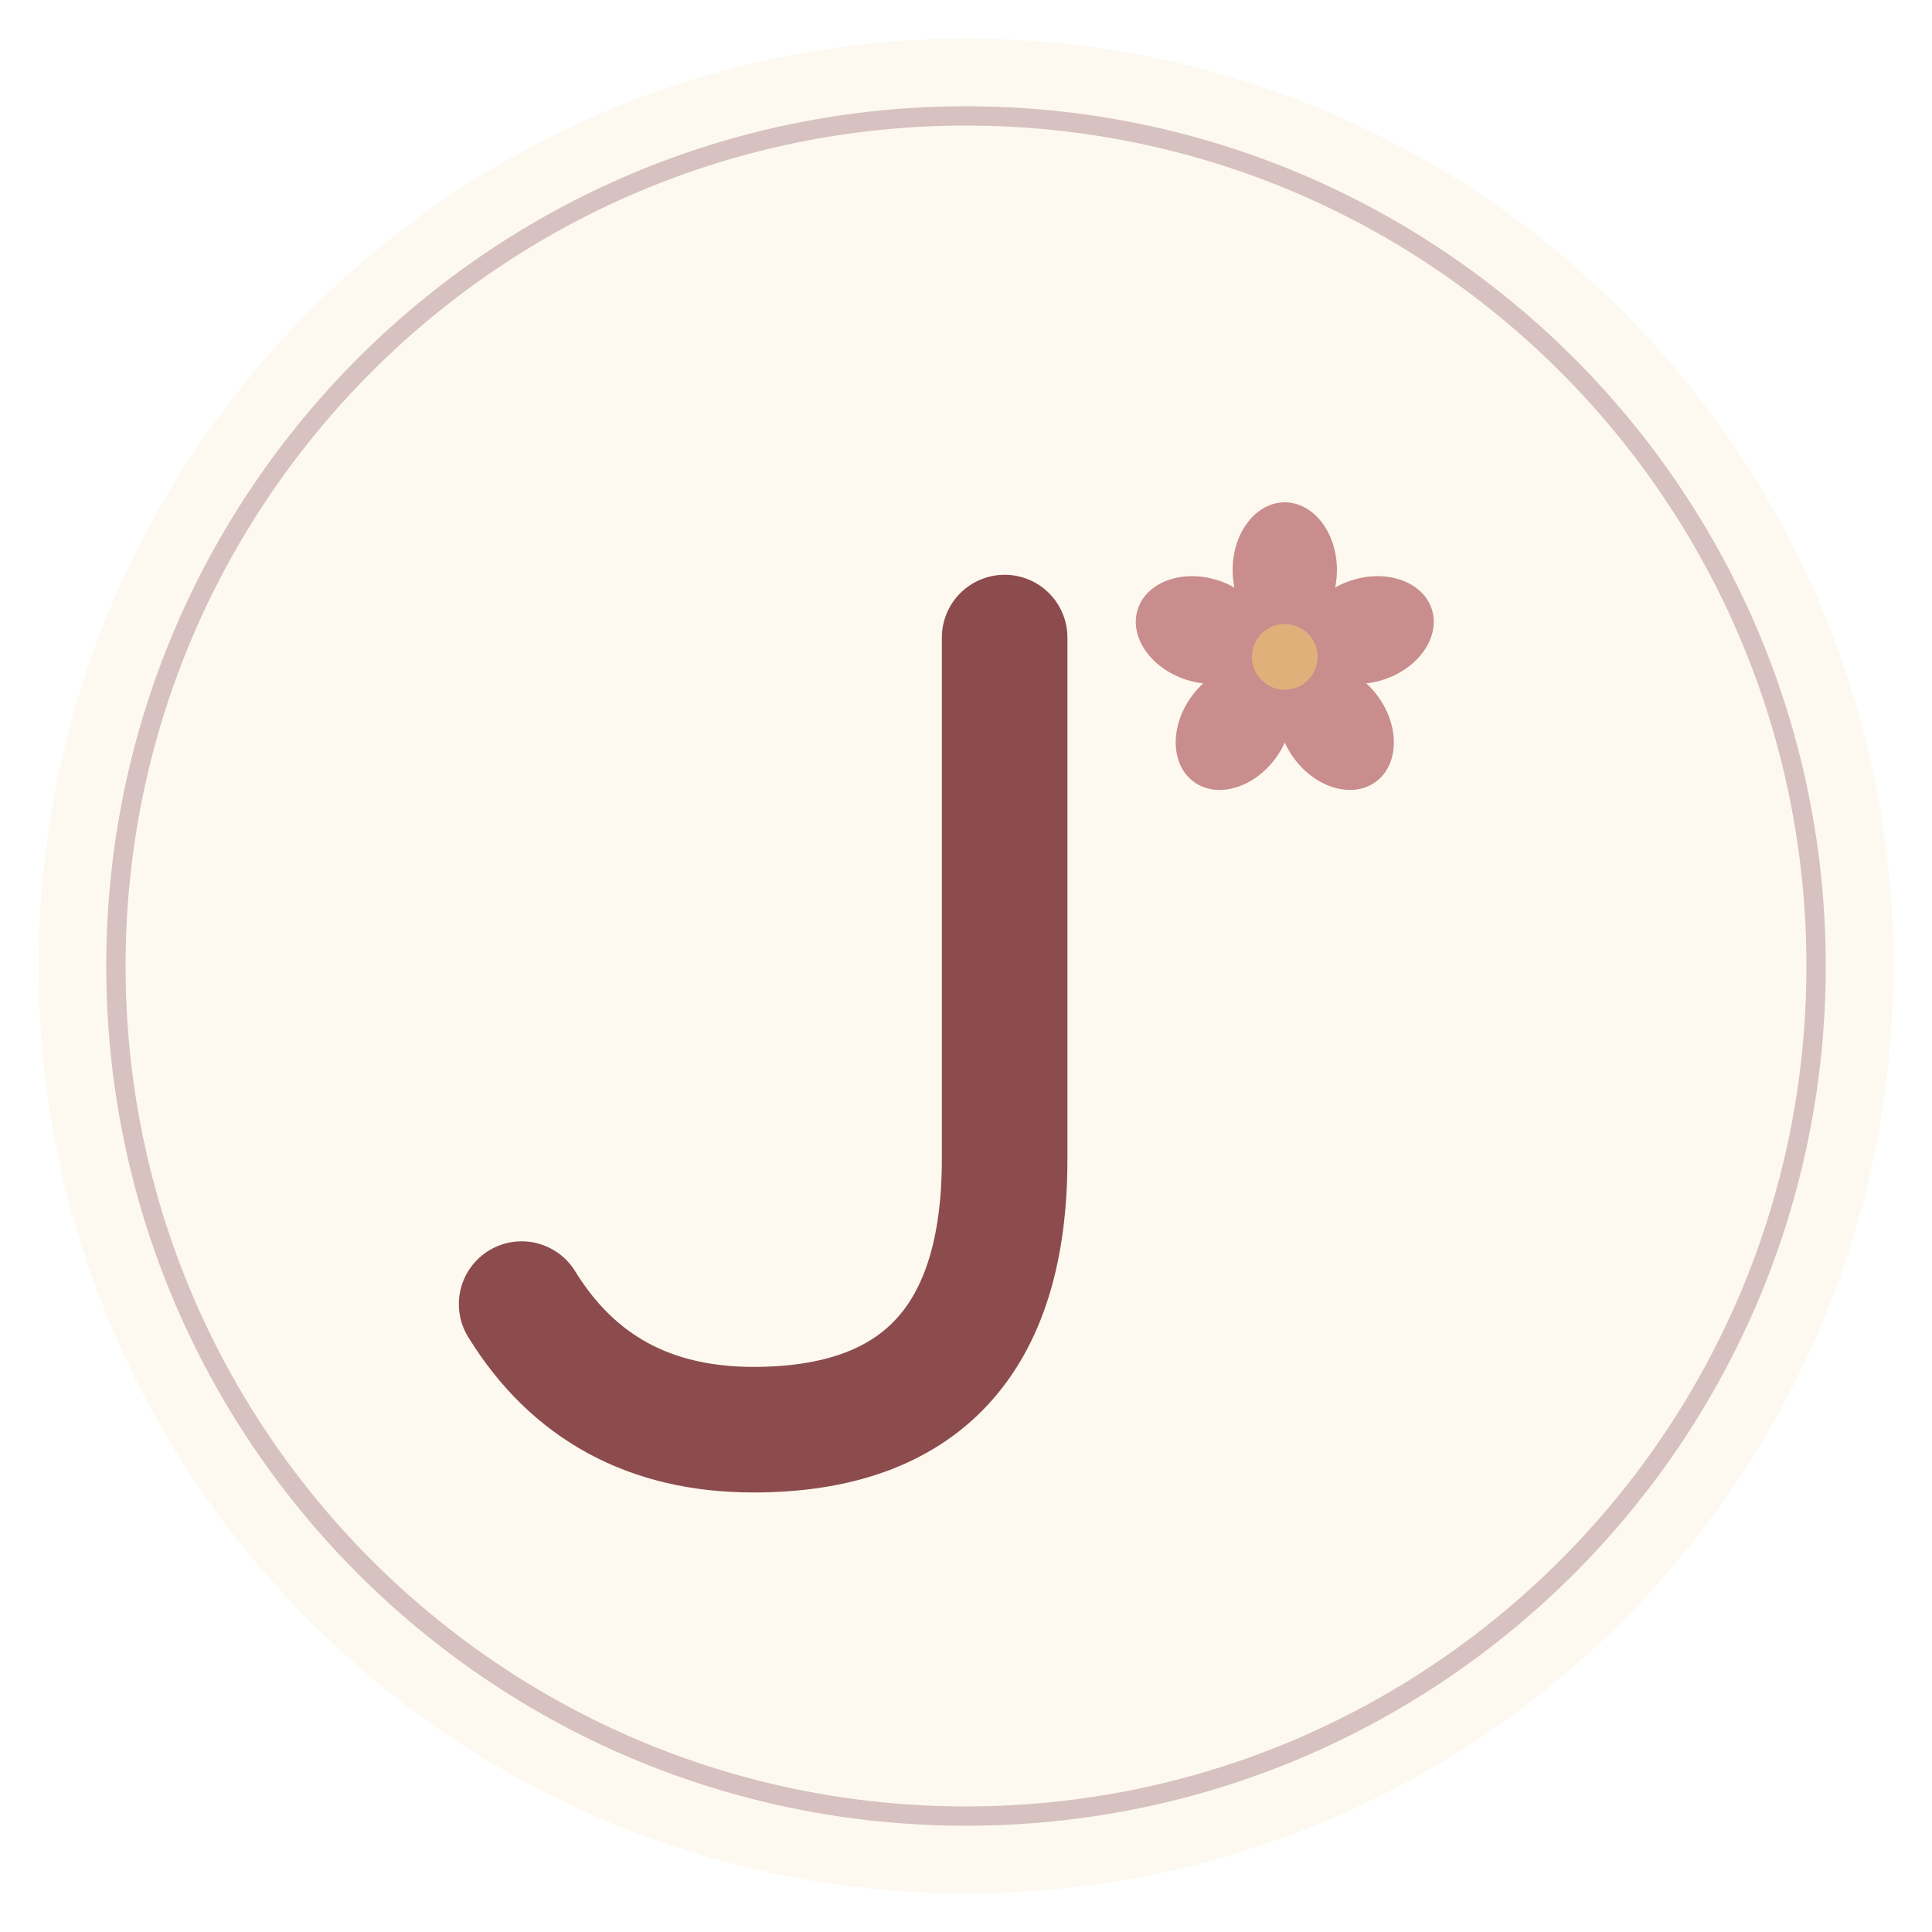
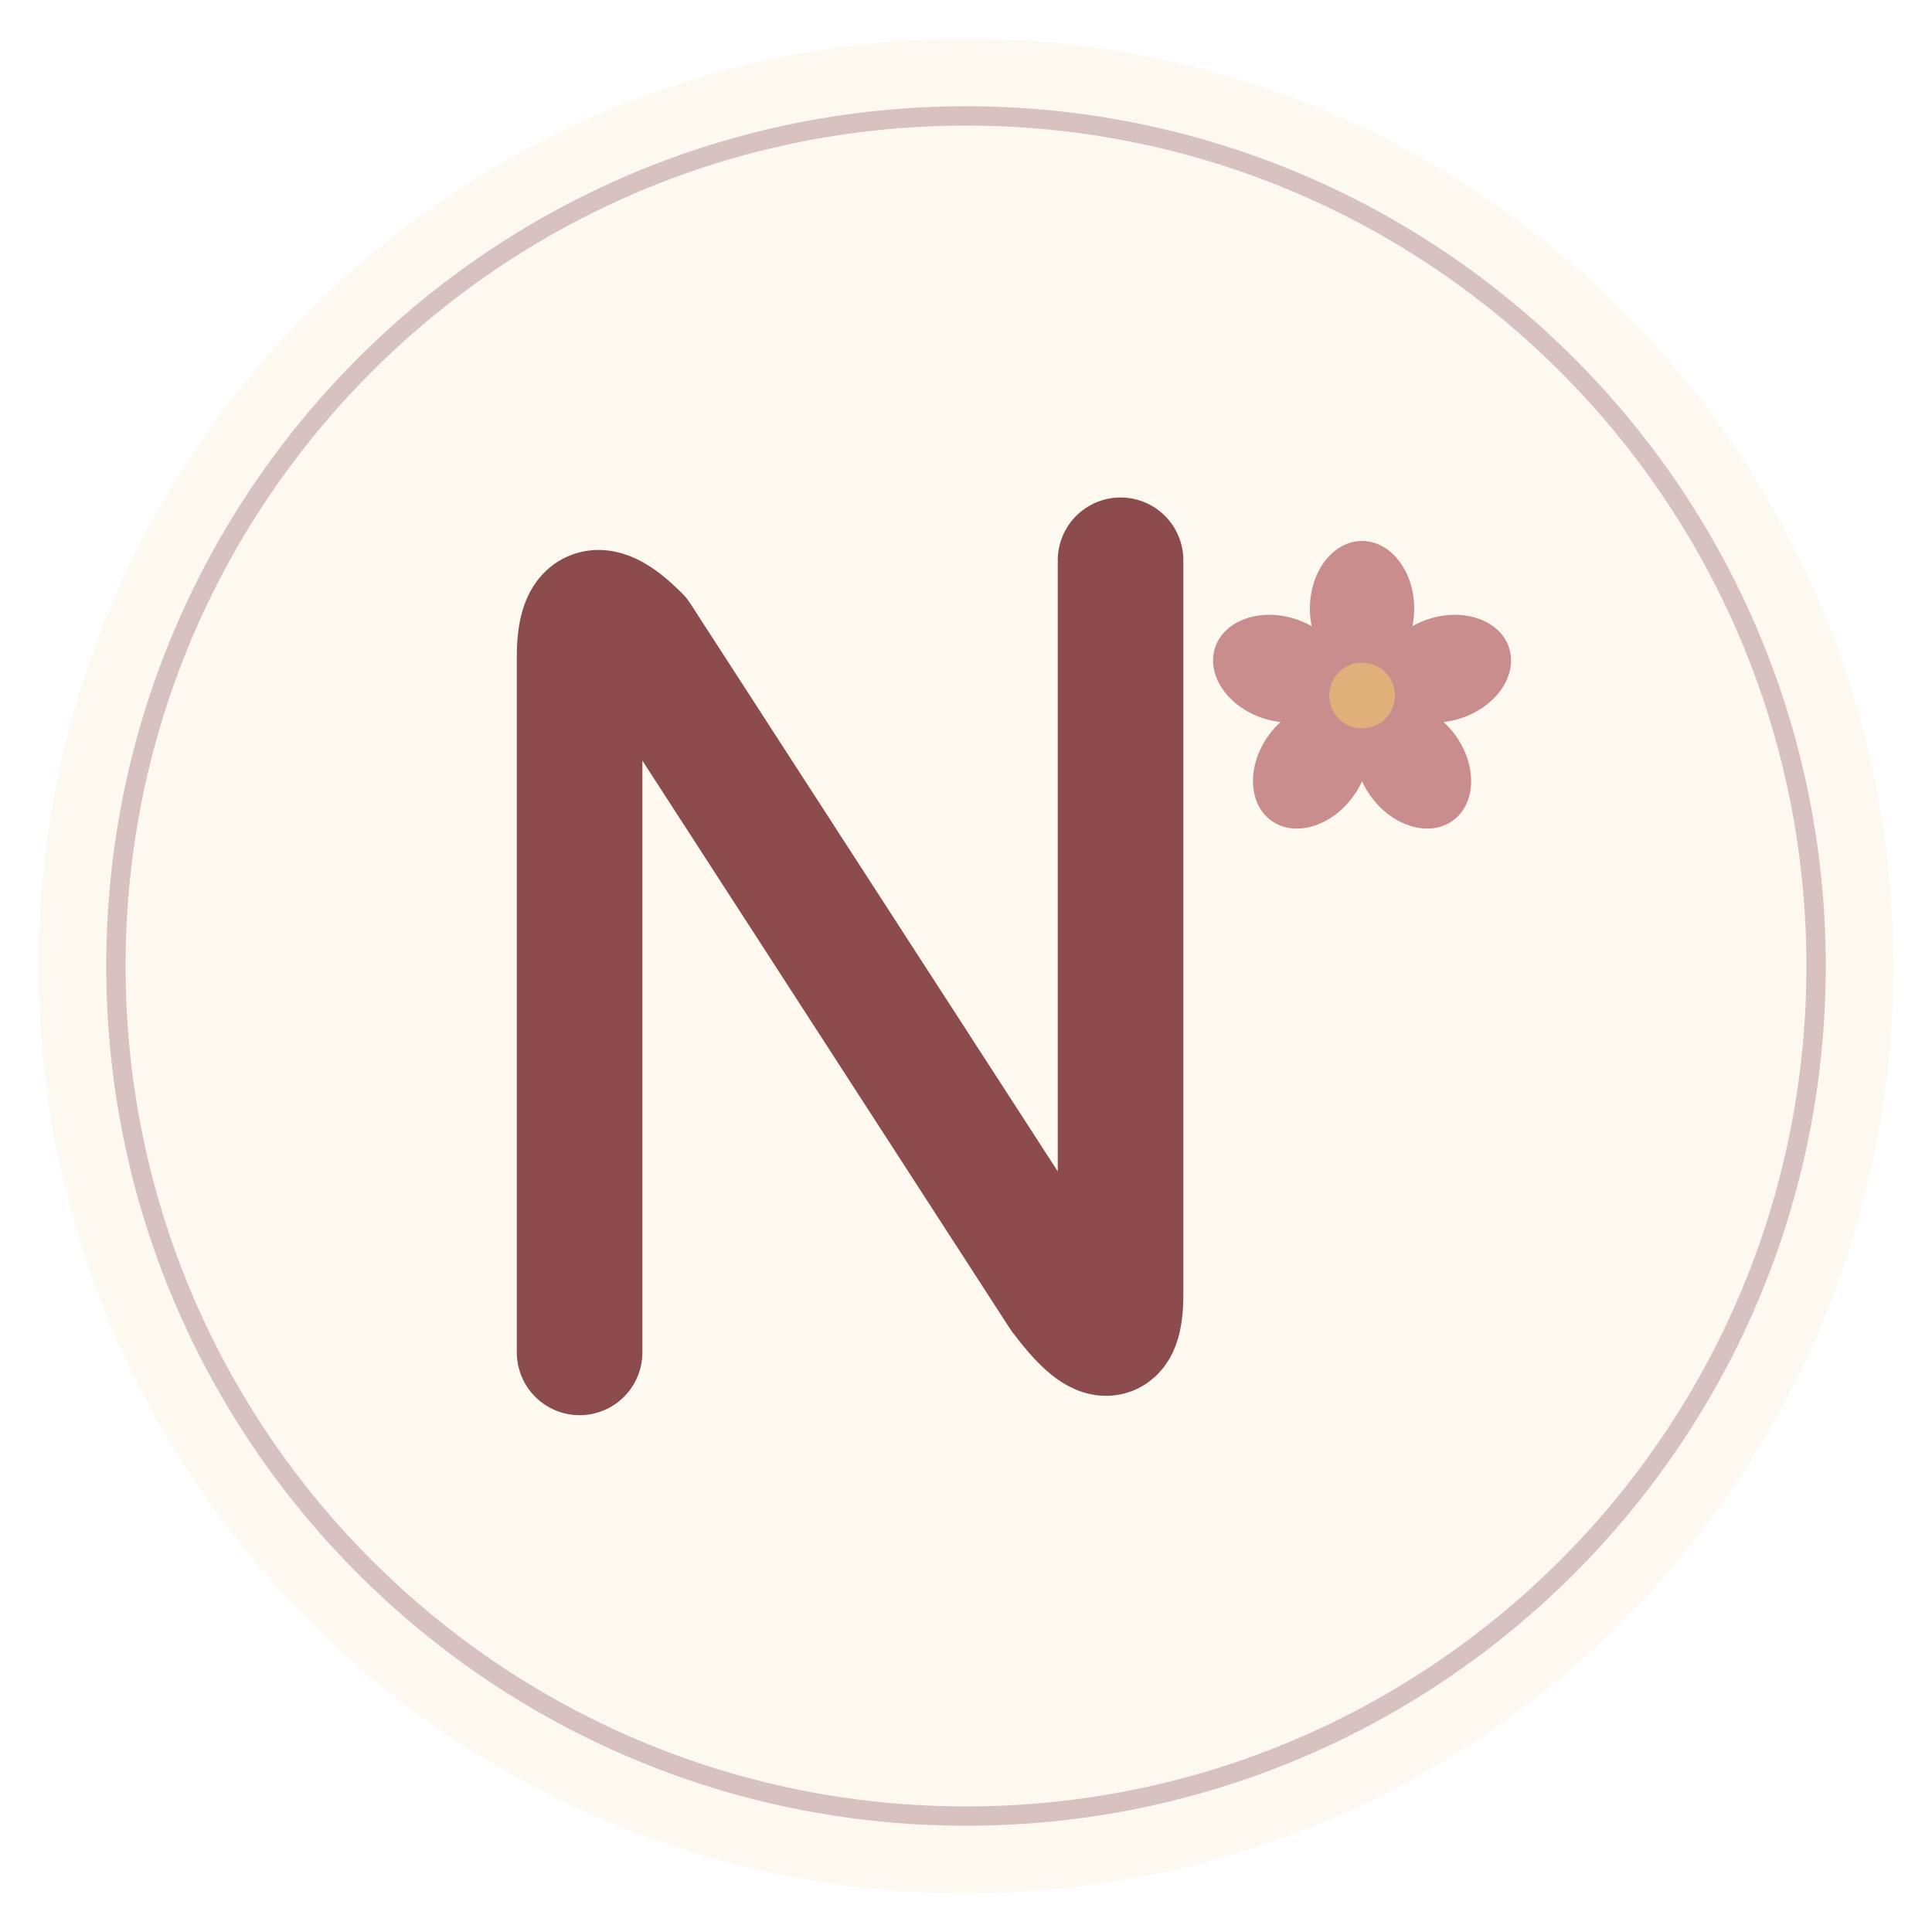
<svg xmlns="http://www.w3.org/2000/svg" width="200" height="200" viewBox="0 0 200 200" role="img">
  <style>
.fondo{fill:#fdf9f0;}
.aro{fill:none;stroke:#d7c1c1;stroke-width:2;}
.letra{stroke:#8c4c4d;fill:none;stroke-width:13;stroke-linecap:round;stroke-linejoin:round;}
.petalo{fill:#c98d8e;}
.centro{fill:#e0b07a;}
@media (prefers-color-scheme: dark){
.fondo{fill:#1c1c17;}
.aro{stroke:#534343;}
.letra{stroke:#ecd2d1;}
.petalo{fill:#dfb3b3;}
}
</style>
  <circle class="fondo" cx="100" cy="100" r="96" />
  <circle class="aro" cx="100" cy="100" r="88" />
-   <path class="letra" d="M104,66 L104,120 Q104,148 78,148 Q62,148 54,135" />
-   <g transform="translate(133,68)">
+   <path class="letra" d="M60,140 L60,68 Q60,60 66,66 L110,134 Q116,142 116,134 L116,58" />
+   <g transform="translate(141,72)">
    <g class="petalo">
      <ellipse cx="0" cy="-9" rx="5.4" ry="7" />
      <ellipse cx="0" cy="-9" rx="5.4" ry="7" transform="rotate(72)" />
      <ellipse cx="0" cy="-9" rx="5.4" ry="7" transform="rotate(144)" />
      <ellipse cx="0" cy="-9" rx="5.4" ry="7" transform="rotate(216)" />
      <ellipse cx="0" cy="-9" rx="5.4" ry="7" transform="rotate(288)" />
    </g>
    <circle class="centro" r="3.4" />
  </g>
</svg>
